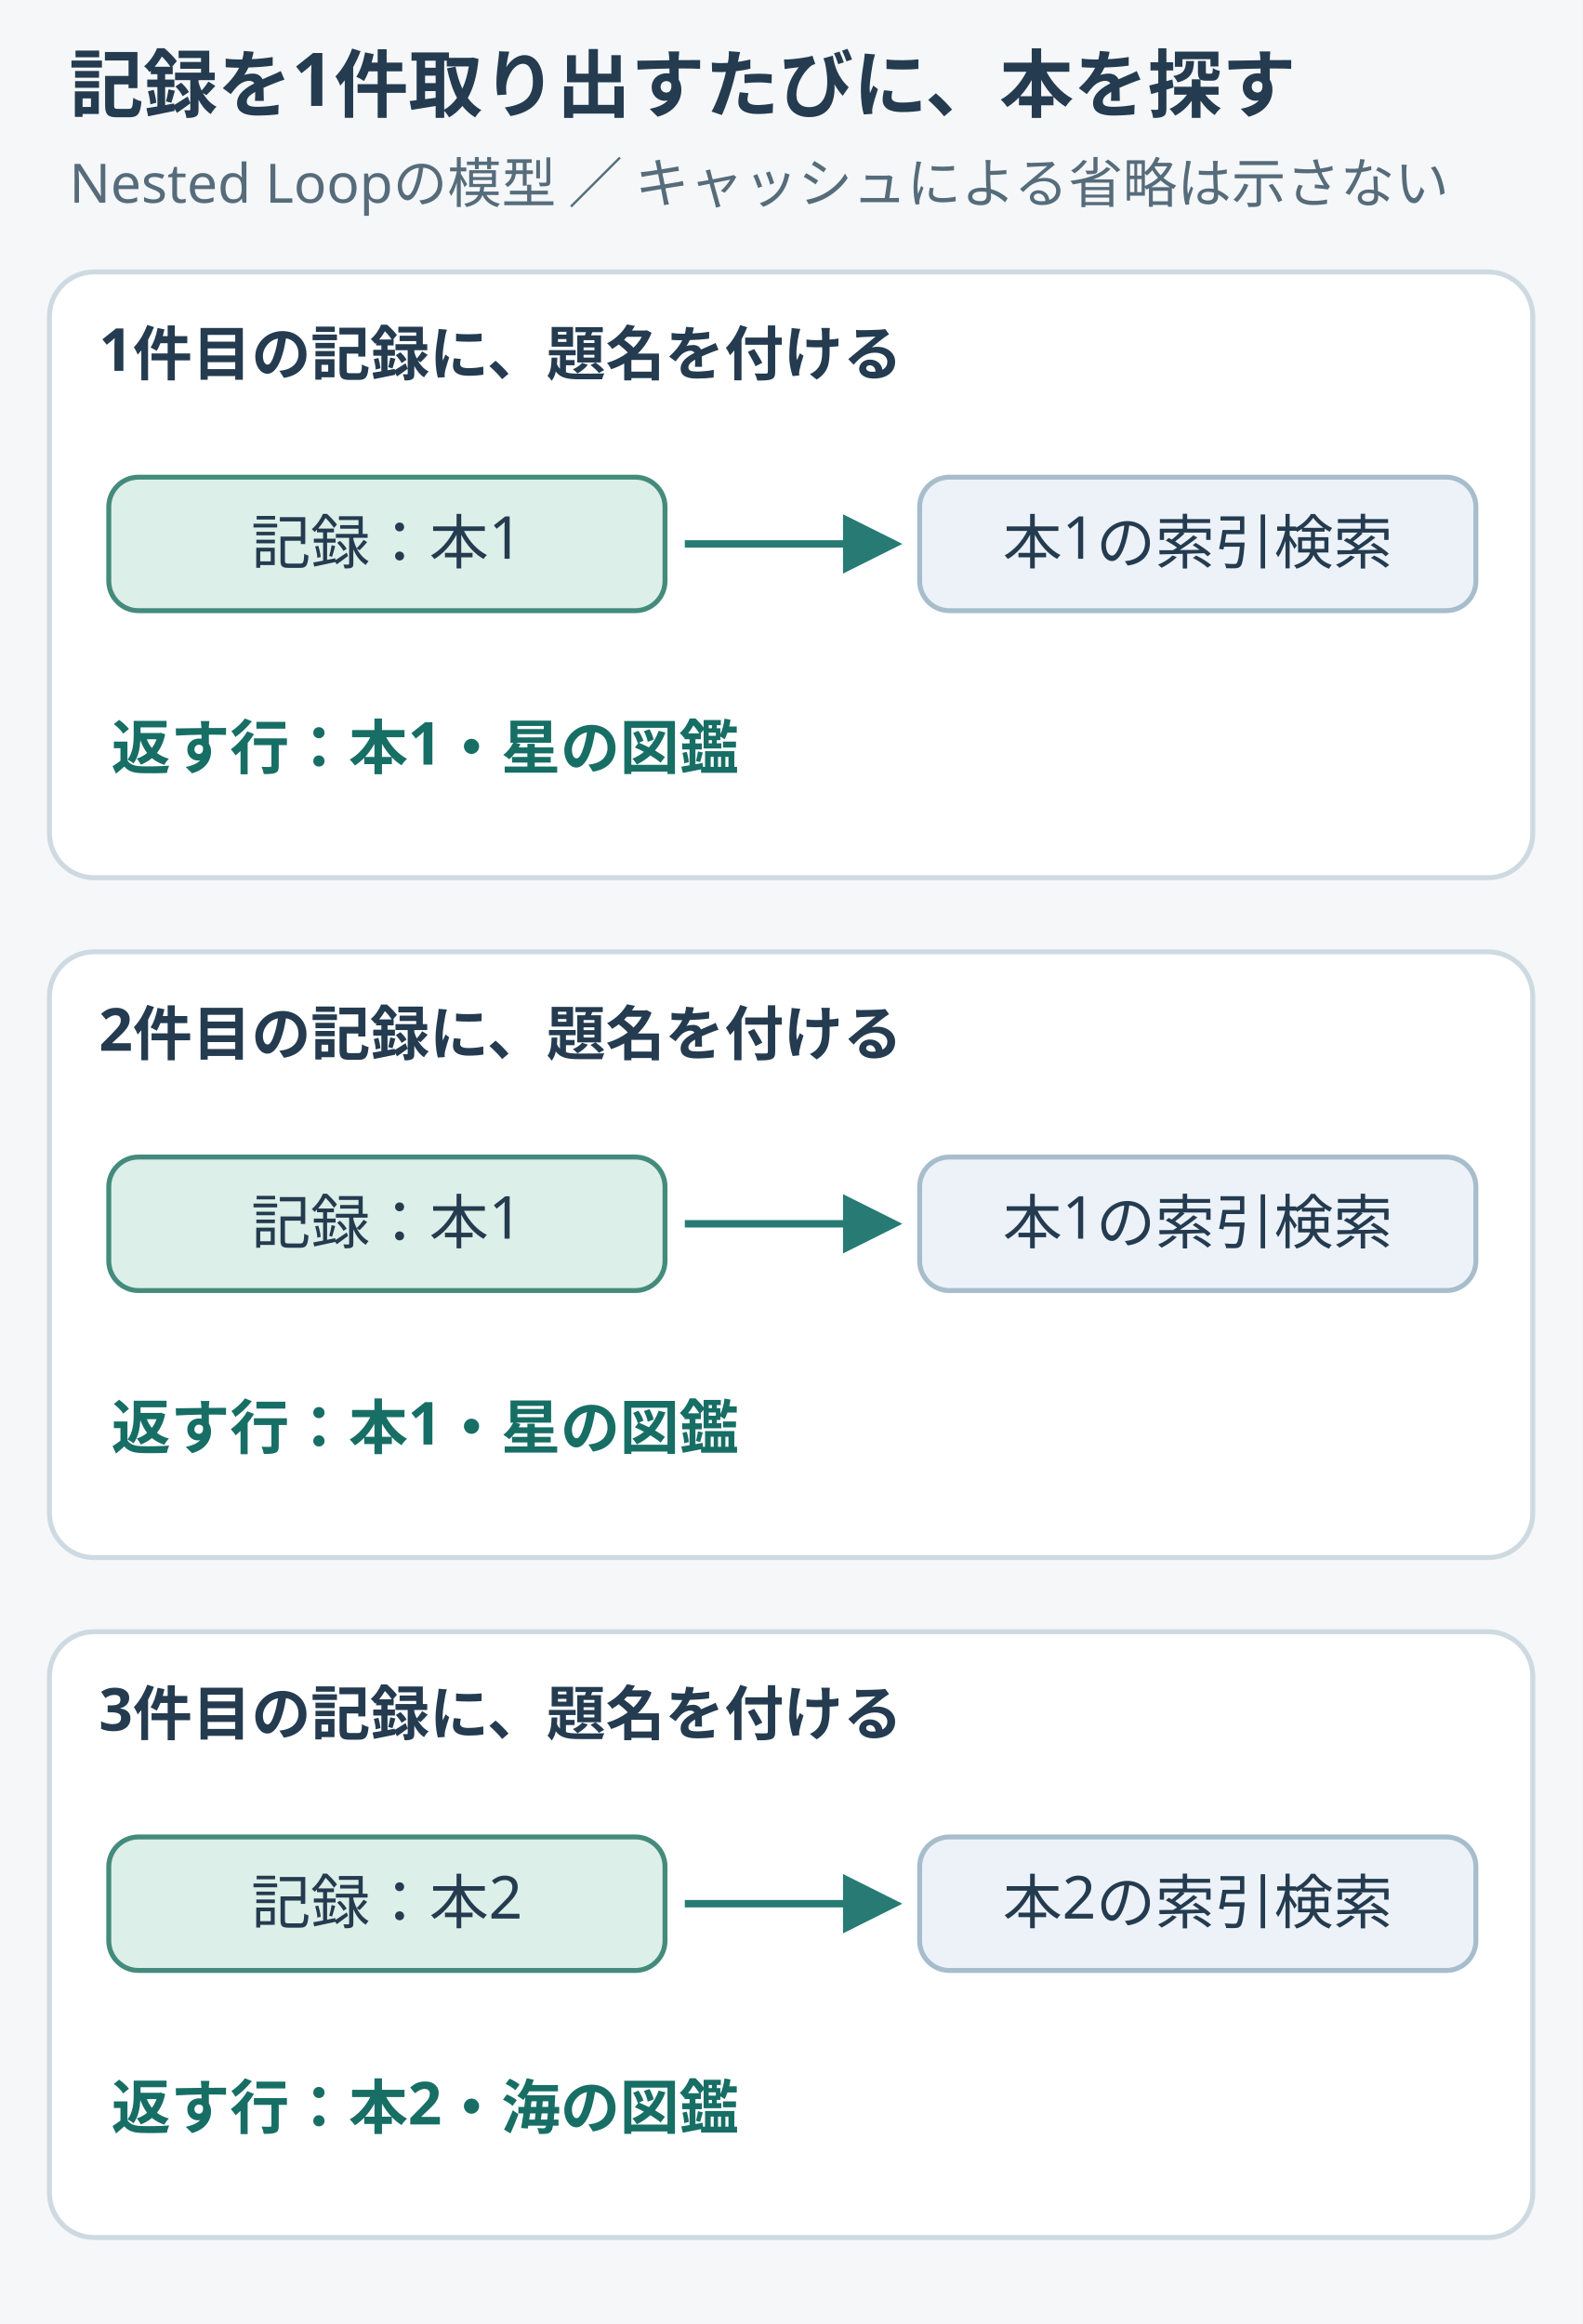
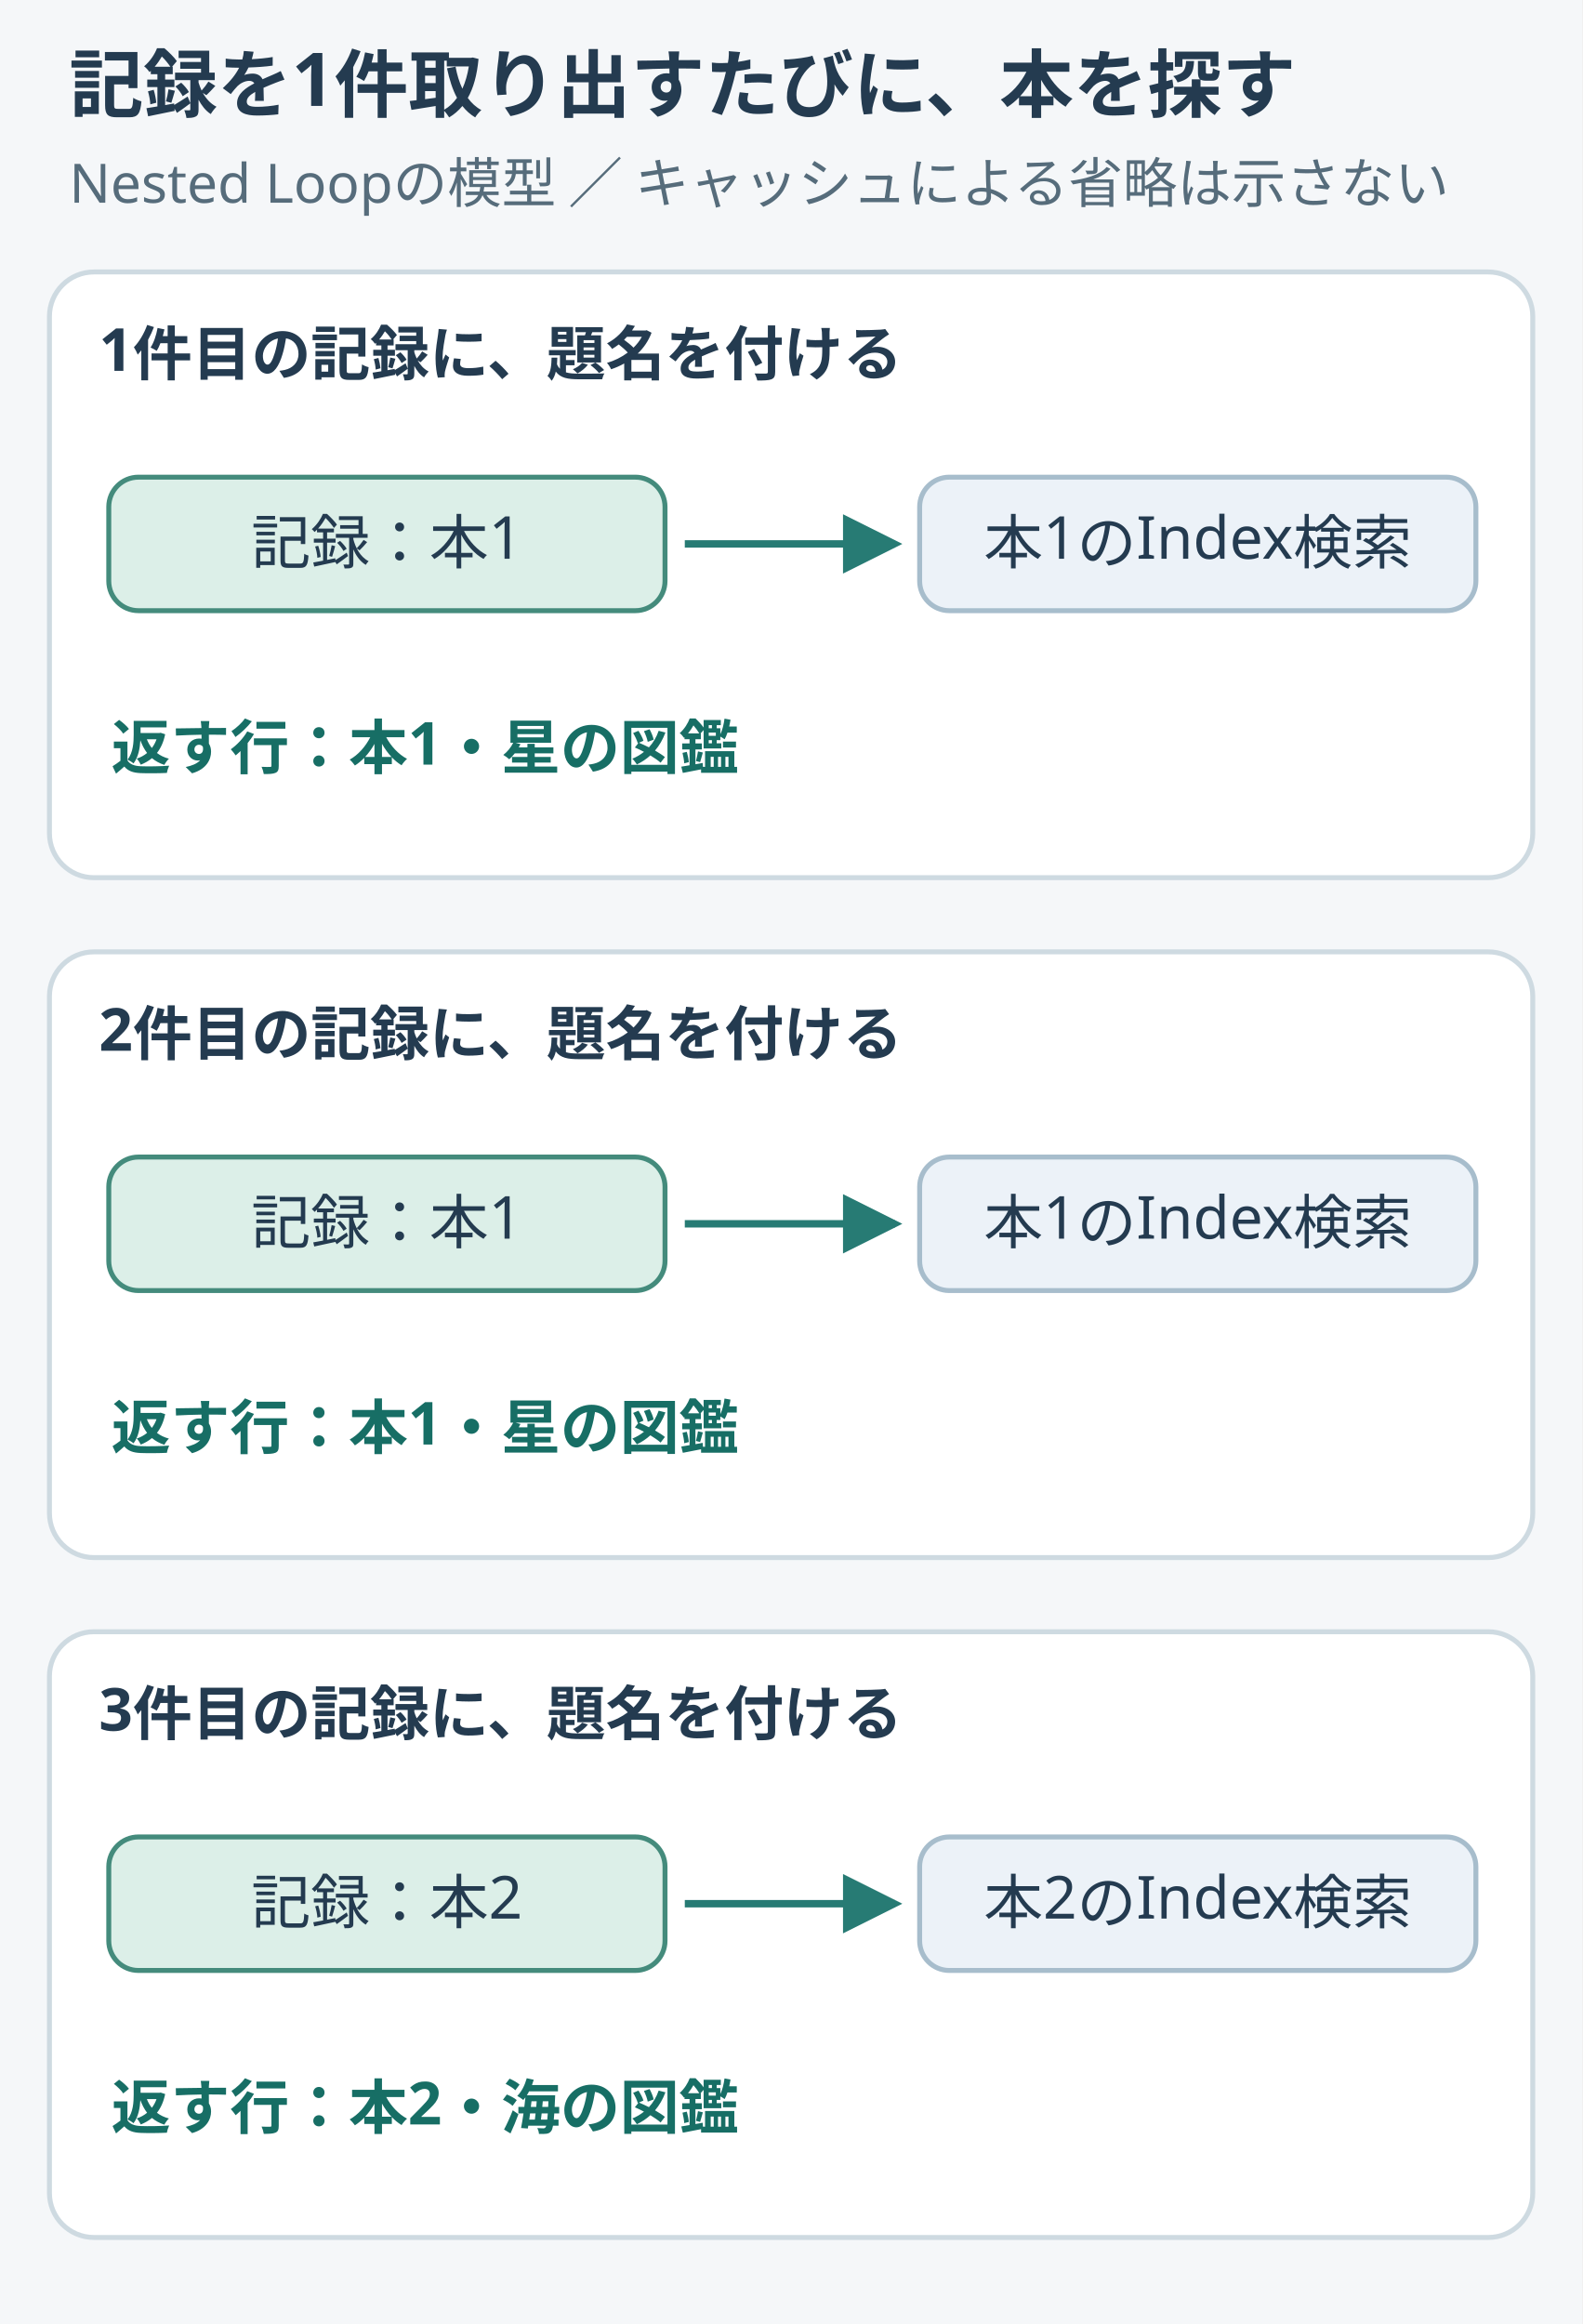
<svg xmlns="http://www.w3.org/2000/svg" width="640" height="940" viewBox="0 0 640 940" role="img" aria-labelledby="title description">
  <defs>
    <marker id="a" markerWidth="8" markerHeight="8" refX="7" refY="4" orient="auto">
      <path d="M0 0L8 4L0 8" fill="#277b74" />
    </marker>
  </defs>
  <style>
text{font-family:"Hiragino Sans","Noto Sans JP",sans-serif;font-size:24px;fill:#243b50} .title{font-size:30px;font-weight:700} .bold{font-weight:700} .small{font-size:22px} .muted{fill:#566c7b;font-size:22px} .value{font-size:28px;font-weight:700} .teal{fill:#176e65;font-weight:700} .orange{fill:#945e11;font-weight:700}
.panel{fill:#fff;stroke:#cedae1;stroke-width:2} .box{fill:#ecf2f8;stroke:#a7bdcc;stroke-width:2} .memory{fill:#eaf6f1;stroke:#6d9f94;stroke-width:2} .card{fill:#dcefe8;stroke:#448b7c;stroke-width:2} .hot{fill:#fff0d5;stroke:#b88020;stroke-width:3} .paper{fill:#fff;stroke:#b2c5cc;stroke-width:1.5} .ghost{fill:#f5f7f9;stroke:#b5c2cc;stroke-width:2;stroke-dasharray:6 5} .edge{fill:none;stroke:#92a7b5;stroke-width:2.5} .arrow{fill:none;stroke:#277b74;stroke-width:3;marker-end:url(#a)}
</style>
  <rect width="640" height="940" fill="#f5f7f9" />
  <text x="28" y="45" class="title" text-anchor="start">記録を1件取り出すたびに、本を探す</text>
  <text x="28" y="82" class="muted" text-anchor="start">Nested Loopの模型 ／ キャッシュによる省略は示さない</text>
  <g id="diagram">
    <rect x="20" y="110" width="600" height="245" rx="18" class="panel" />
    <text x="40" y="150" class="bold" text-anchor="start">1件目の記録に、題名を付ける</text>
    <rect x="44" y="193" width="225" height="54" rx="12" class="card" />
    <text x="156.5" y="228" class="" text-anchor="middle">記録：本1</text>
    <rect x="372" y="193" width="225" height="54" rx="12" class="box" />
-     <text x="484.5" y="228" class="" text-anchor="middle">本1の索引検索</text>
+     <text x="484.5" y="228" class="" text-anchor="middle">本1のIndex検索</text>
    <path d="M277 220 L362 220" class="arrow" />
    <text x="45" y="311" class="teal" text-anchor="start">返す行：本1・星の図鑑</text>
    <rect x="20" y="385" width="600" height="245" rx="18" class="panel" />
    <text x="40" y="425" class="bold" text-anchor="start">2件目の記録に、題名を付ける</text>
    <rect x="44" y="468" width="225" height="54" rx="12" class="card" />
    <text x="156.5" y="503" class="" text-anchor="middle">記録：本1</text>
    <rect x="372" y="468" width="225" height="54" rx="12" class="box" />
-     <text x="484.5" y="503" class="" text-anchor="middle">本1の索引検索</text>
+     <text x="484.5" y="503" class="" text-anchor="middle">本1のIndex検索</text>
    <path d="M277 495 L362 495" class="arrow" />
    <text x="45" y="586" class="teal" text-anchor="start">返す行：本1・星の図鑑</text>
    <rect x="20" y="660" width="600" height="245" rx="18" class="panel" />
    <text x="40" y="700" class="bold" text-anchor="start">3件目の記録に、題名を付ける</text>
    <rect x="44" y="743" width="225" height="54" rx="12" class="card" />
    <text x="156.5" y="778" class="" text-anchor="middle">記録：本2</text>
    <rect x="372" y="743" width="225" height="54" rx="12" class="box" />
-     <text x="484.5" y="778" class="" text-anchor="middle">本2の索引検索</text>
+     <text x="484.5" y="778" class="" text-anchor="middle">本2のIndex検索</text>
    <path d="M277 770 L362 770" class="arrow" />
    <text x="45" y="861" class="teal" text-anchor="start">返す行：本2・海の図鑑</text>
  </g>
</svg>
